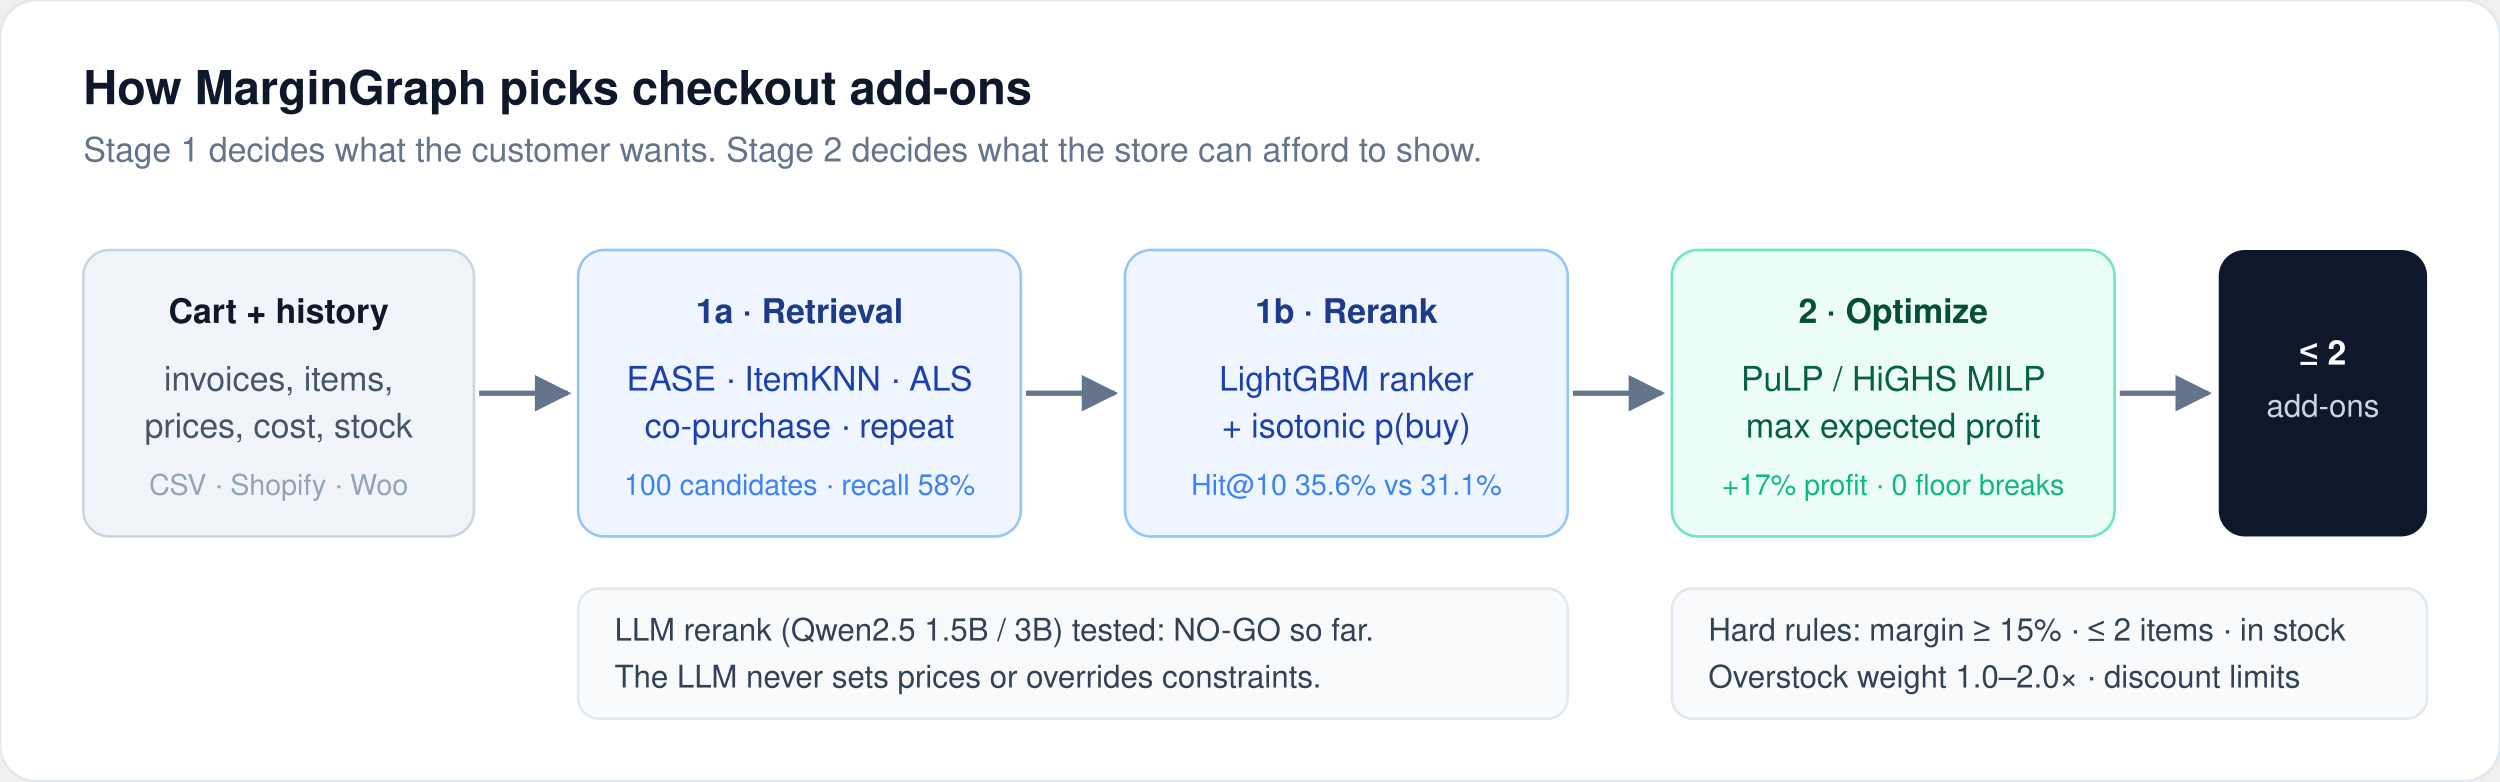
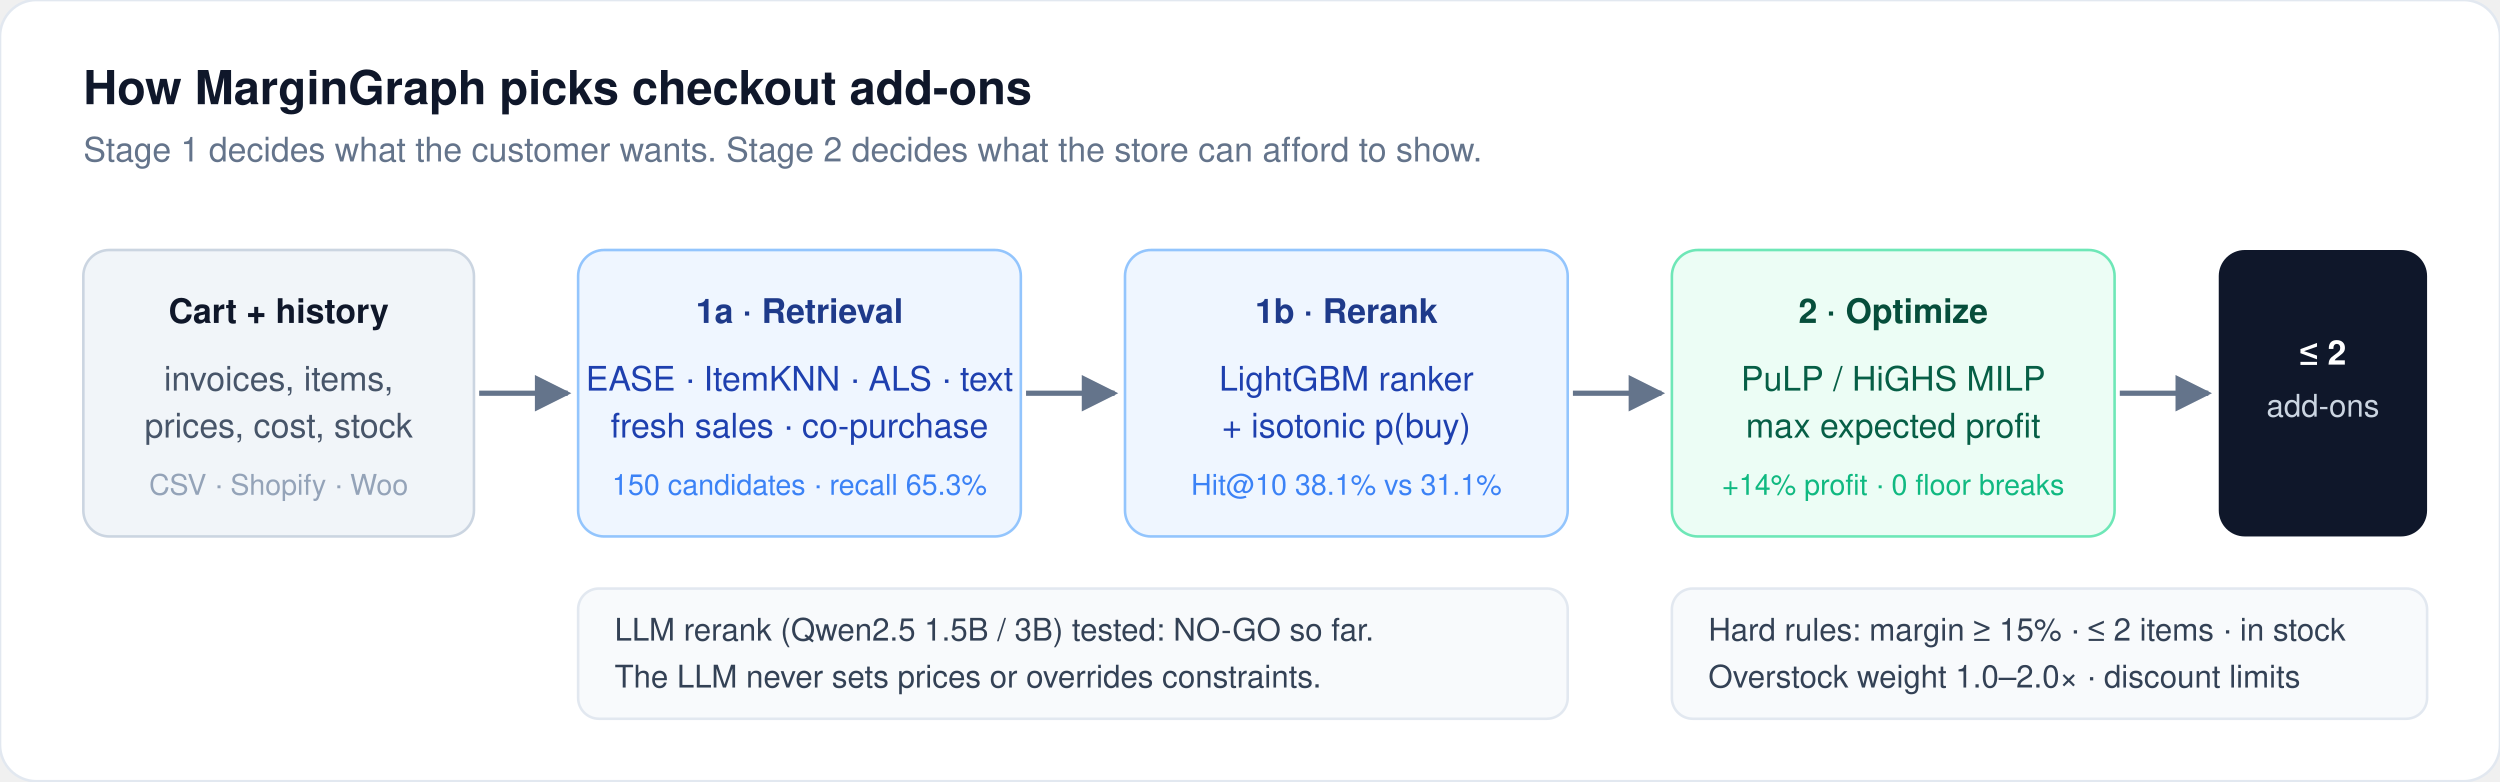
<svg xmlns="http://www.w3.org/2000/svg" width="960" height="300" viewBox="0 0 960 300" font-family="-apple-system,Segoe UI,Helvetica,Arial,sans-serif">
  <defs>
    <marker id="a" viewBox="0 0 10 10" refX="9" refY="5" markerWidth="7" markerHeight="7" orient="auto">
      <path d="M0,0 L10,5 L0,10 z" fill="#64748b" />
    </marker>
  </defs>
  <rect width="960" height="300" rx="14" fill="#ffffff" stroke="#e2e8f0" />
  <text x="32" y="40" font-size="18" font-weight="700" fill="#0f172a">How MarginGraph picks checkout add-ons</text>
  <text x="32" y="62" font-size="13" fill="#64748b">Stage 1 decides what the customer wants. Stage 2 decides what the store can afford to show.</text>
  <g font-size="13">
    <rect x="32" y="96" width="150" height="110" rx="10" fill="#f1f5f9" stroke="#cbd5e1" />
    <text x="107" y="124" text-anchor="middle" font-weight="700" fill="#0f172a">Cart + history</text>
    <text x="107" y="150" text-anchor="middle" fill="#475569">invoices, items,</text>
    <text x="107" y="168" text-anchor="middle" fill="#475569">prices, cost, stock</text>
    <text x="107" y="190" text-anchor="middle" fill="#94a3b8" font-size="11">CSV · Shopify · Woo</text>
    <rect x="222" y="96" width="170" height="110" rx="10" fill="#eff6ff" stroke="#93c5fd" />
    <text x="307" y="124" text-anchor="middle" font-weight="700" fill="#1e3a8a">1a · Retrieval</text>
-     <text x="307" y="150" text-anchor="middle" fill="#1e40af">EASE · ItemKNN · ALS</text>
-     <text x="307" y="168" text-anchor="middle" fill="#1e40af">co-purchase · repeat</text>
-     <text x="307" y="190" text-anchor="middle" fill="#3b82f6" font-size="11">100 candidates · recall 58%</text>
+     <text x="307" y="150" text-anchor="middle" fill="#1e40af">EASE · ItemKNN · ALS · text</text>
+     <text x="307" y="168" text-anchor="middle" fill="#1e40af">fresh sales · co-purchase</text>
+     <text x="307" y="190" text-anchor="middle" fill="#3b82f6" font-size="11">150 candidates · recall 65.3%</text>
    <rect x="432" y="96" width="170" height="110" rx="10" fill="#eff6ff" stroke="#93c5fd" />
    <text x="517" y="124" text-anchor="middle" font-weight="700" fill="#1e3a8a">1b · Rerank</text>
    <text x="517" y="150" text-anchor="middle" fill="#1e40af">LightGBM ranker</text>
    <text x="517" y="168" text-anchor="middle" fill="#1e40af">+ isotonic p(buy)</text>
-     <text x="517" y="190" text-anchor="middle" fill="#3b82f6" font-size="11">Hit@10 35.6% vs 31.1%</text>
+     <text x="517" y="190" text-anchor="middle" fill="#3b82f6" font-size="11">Hit@10 38.1% vs 31.1%</text>
    <rect x="642" y="96" width="170" height="110" rx="10" fill="#ecfdf5" stroke="#6ee7b7" />
    <text x="727" y="124" text-anchor="middle" font-weight="700" fill="#064e3b">2 · Optimize</text>
    <text x="727" y="150" text-anchor="middle" fill="#065f46">PuLP / HiGHS MILP</text>
    <text x="727" y="168" text-anchor="middle" fill="#065f46">max expected profit</text>
-     <text x="727" y="190" text-anchor="middle" fill="#10b981" font-size="11">+17% profit · 0 floor breaks</text>
+     <text x="727" y="190" text-anchor="middle" fill="#10b981" font-size="11">+14% profit · 0 floor breaks</text>
    <rect x="852" y="96" width="80" height="110" rx="10" fill="#0f172a" />
    <text x="892" y="140" text-anchor="middle" font-weight="700" fill="#ffffff">≤ 2</text>
    <text x="892" y="160" text-anchor="middle" fill="#cbd5e1" font-size="12">add-ons</text>
  </g>
  <g stroke="#64748b" stroke-width="2" marker-end="url(#a)">
    <line x1="184" y1="151" x2="218" y2="151" />
    <line x1="394" y1="151" x2="428" y2="151" />
    <line x1="604" y1="151" x2="638" y2="151" />
    <line x1="814" y1="151" x2="848" y2="151" />
  </g>
  <rect x="642" y="226" width="290" height="50" rx="8" fill="#f8fafc" stroke="#e2e8f0" />
  <text x="656" y="246" font-size="12" fill="#334155">Hard rules: margin ≥ 15% · ≤ 2 items · in stock</text>
  <text x="656" y="264" font-size="12" fill="#334155">Overstock weight 1.0–2.0× · discount limits</text>
  <rect x="222" y="226" width="380" height="50" rx="8" fill="#f8fafc" stroke="#e2e8f0" />
  <text x="236" y="246" font-size="12" fill="#334155">LLM rerank (Qwen2.5 1.5B / 3B) tested: NO-GO so far.</text>
  <text x="236" y="264" font-size="12" fill="#334155">The LLM never sets prices or overrides constraints.</text>
</svg>
